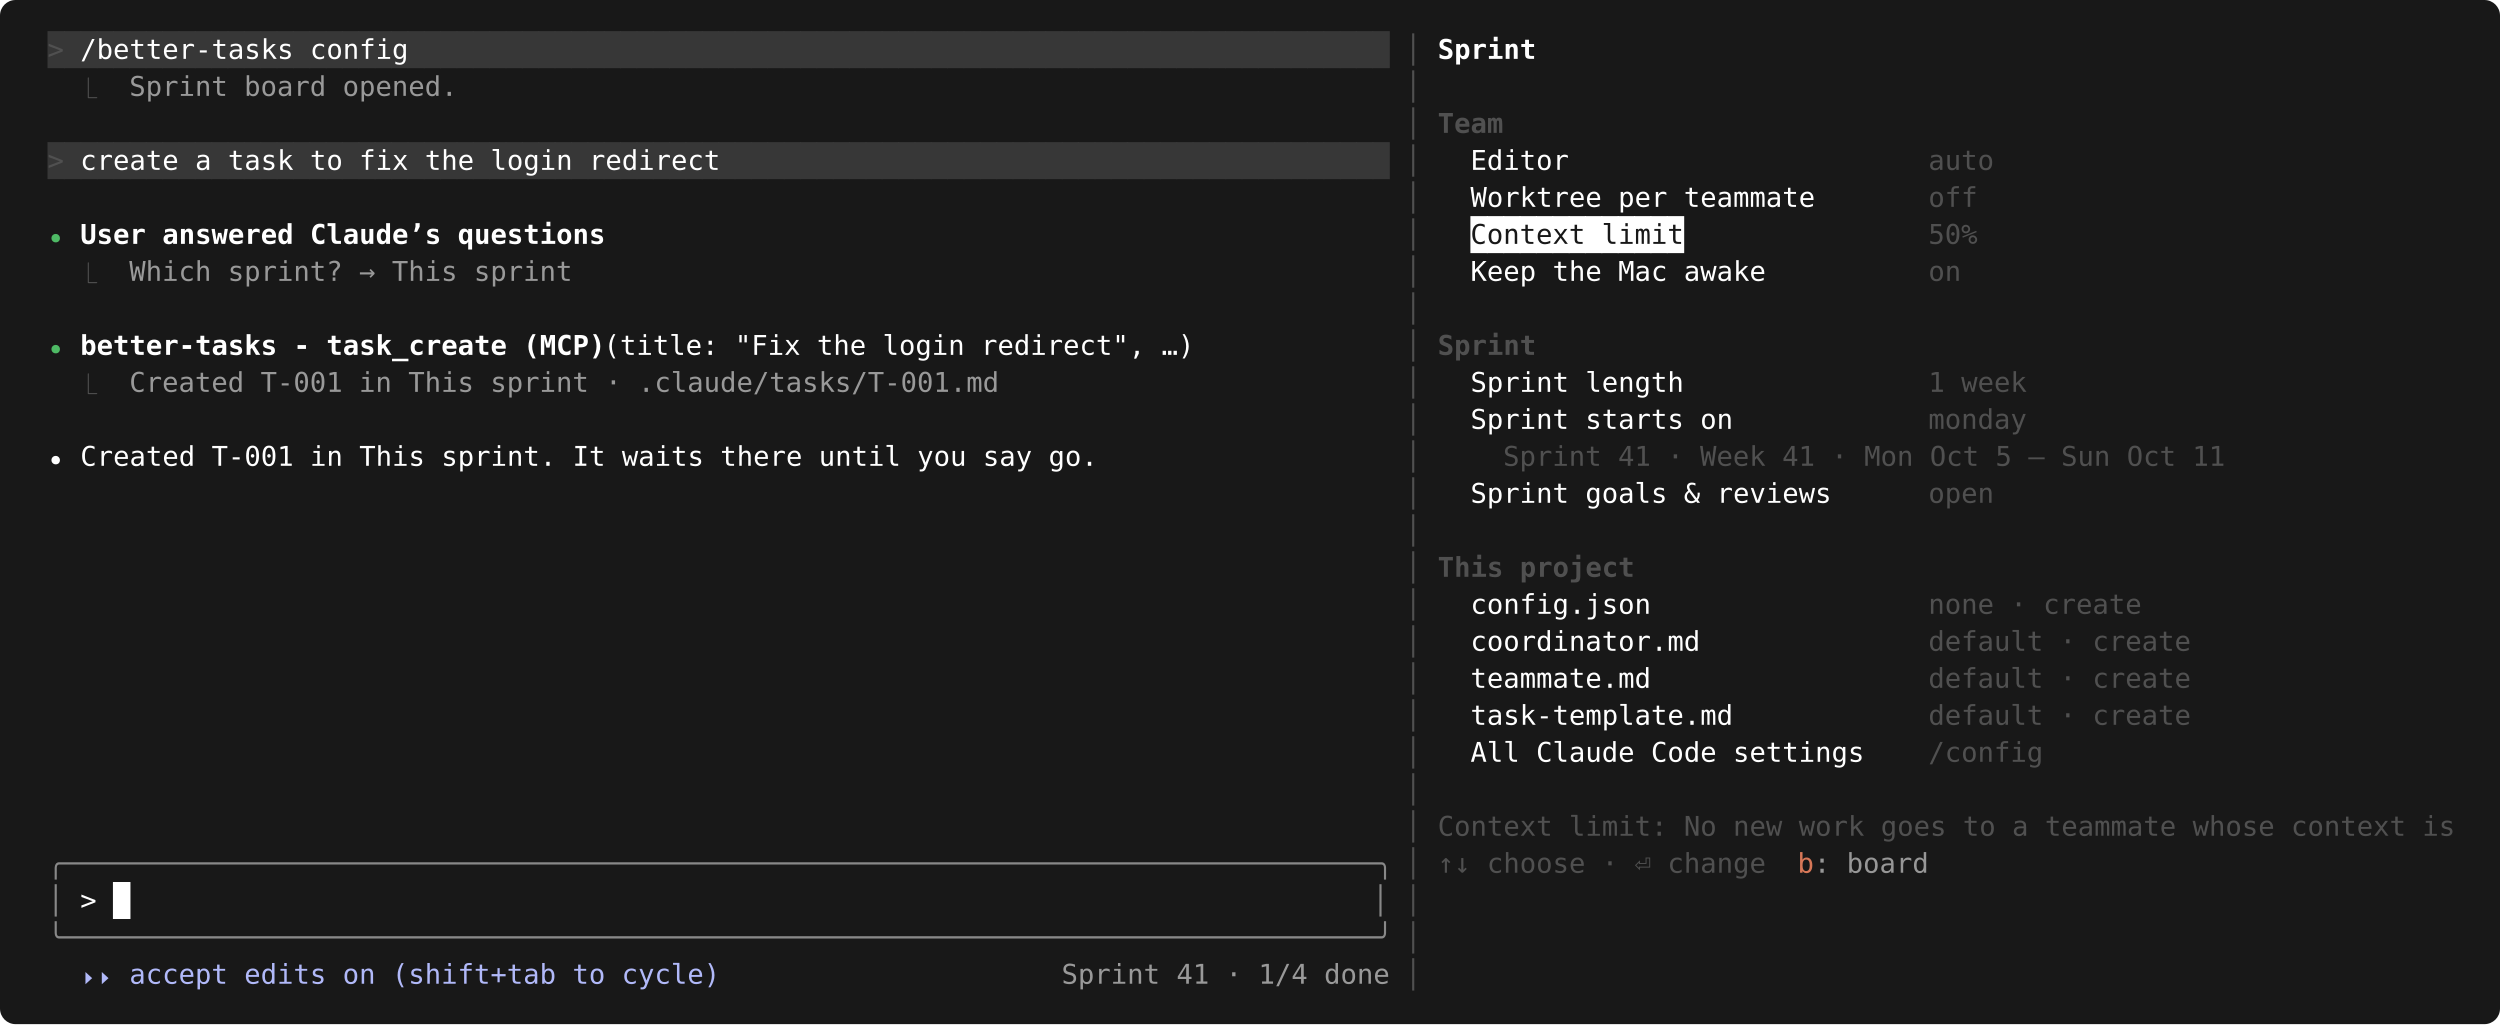
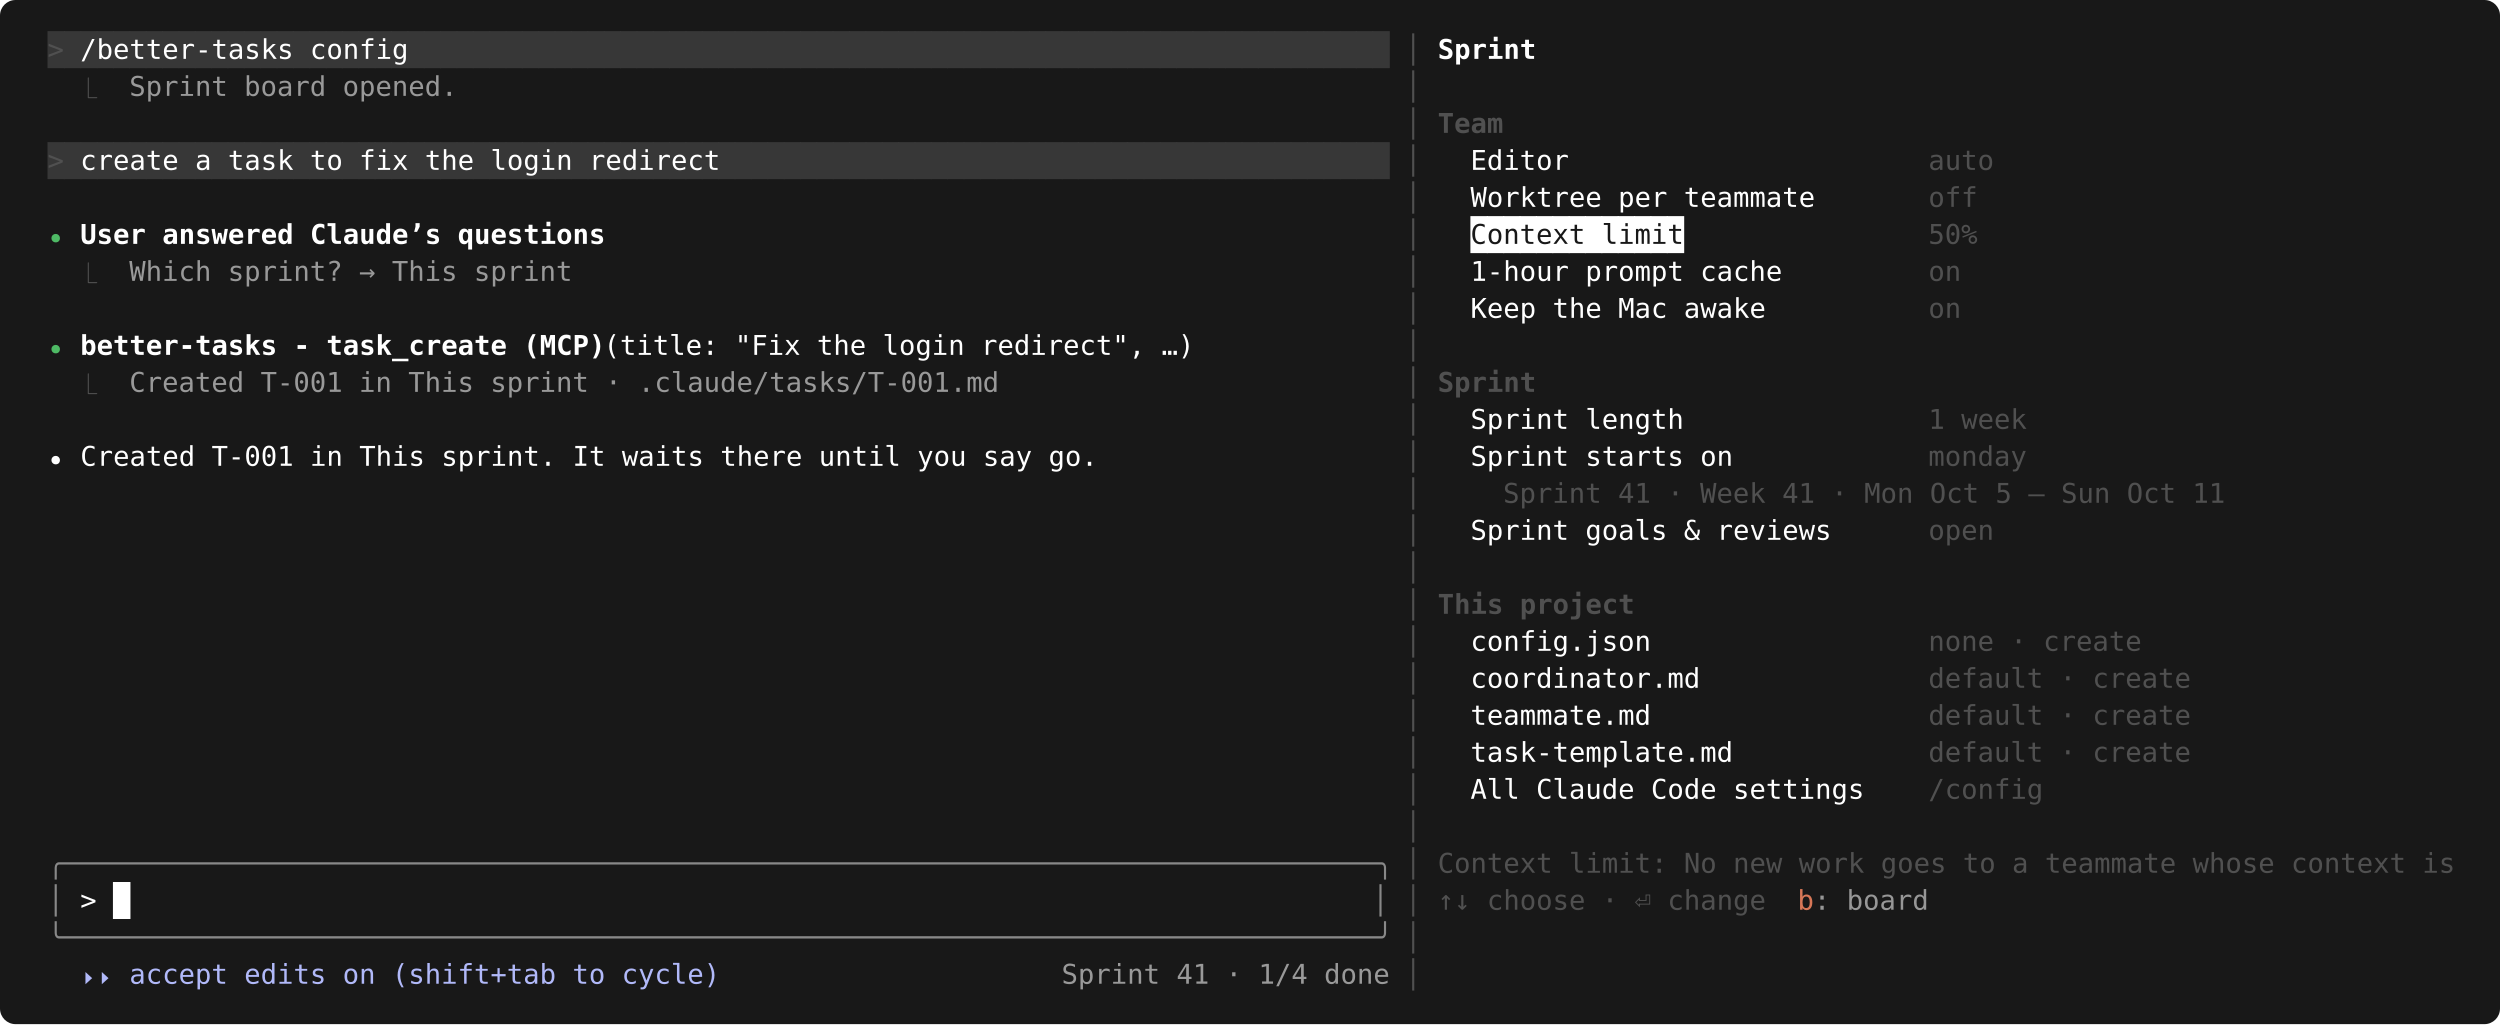
<svg xmlns="http://www.w3.org/2000/svg" width="1284" height="526" viewBox="0 0 1284 526" font-family="JetBrains Mono, SF Mono, Menlo, Consolas, monospace" font-size="14">
  <rect width="100%" height="100%" rx="8" fill="rgb(24,24,24)" />
  <rect x="24.4" y="16" width="9" height="19" fill="rgb(55,55,55)" />
  <rect x="32.8" y="16" width="9" height="19" fill="rgb(55,55,55)" />
  <rect x="41.2" y="16" width="9" height="19" fill="rgb(55,55,55)" />
  <rect x="49.6" y="16" width="9" height="19" fill="rgb(55,55,55)" />
  <rect x="58.0" y="16" width="9" height="19" fill="rgb(55,55,55)" />
  <rect x="66.4" y="16" width="9" height="19" fill="rgb(55,55,55)" />
  <rect x="74.8" y="16" width="9" height="19" fill="rgb(55,55,55)" />
  <rect x="83.2" y="16" width="9" height="19" fill="rgb(55,55,55)" />
  <rect x="91.6" y="16" width="9" height="19" fill="rgb(55,55,55)" />
  <rect x="100.0" y="16" width="9" height="19" fill="rgb(55,55,55)" />
  <rect x="108.4" y="16" width="9" height="19" fill="rgb(55,55,55)" />
  <rect x="116.8" y="16" width="9" height="19" fill="rgb(55,55,55)" />
  <rect x="125.2" y="16" width="9" height="19" fill="rgb(55,55,55)" />
  <rect x="133.6" y="16" width="9" height="19" fill="rgb(55,55,55)" />
  <rect x="142.0" y="16" width="9" height="19" fill="rgb(55,55,55)" />
  <rect x="150.4" y="16" width="9" height="19" fill="rgb(55,55,55)" />
  <rect x="158.8" y="16" width="9" height="19" fill="rgb(55,55,55)" />
  <rect x="167.2" y="16" width="9" height="19" fill="rgb(55,55,55)" />
  <rect x="175.6" y="16" width="9" height="19" fill="rgb(55,55,55)" />
  <rect x="184.0" y="16" width="9" height="19" fill="rgb(55,55,55)" />
  <rect x="192.4" y="16" width="9" height="19" fill="rgb(55,55,55)" />
  <rect x="200.8" y="16" width="9" height="19" fill="rgb(55,55,55)" />
  <rect x="209.2" y="16" width="9" height="19" fill="rgb(55,55,55)" />
  <rect x="217.6" y="16" width="9" height="19" fill="rgb(55,55,55)" />
  <rect x="226.0" y="16" width="9" height="19" fill="rgb(55,55,55)" />
  <rect x="234.4" y="16" width="9" height="19" fill="rgb(55,55,55)" />
  <rect x="242.8" y="16" width="9" height="19" fill="rgb(55,55,55)" />
  <rect x="251.2" y="16" width="9" height="19" fill="rgb(55,55,55)" />
  <rect x="259.6" y="16" width="9" height="19" fill="rgb(55,55,55)" />
  <rect x="268.0" y="16" width="9" height="19" fill="rgb(55,55,55)" />
  <rect x="276.4" y="16" width="9" height="19" fill="rgb(55,55,55)" />
  <rect x="284.8" y="16" width="9" height="19" fill="rgb(55,55,55)" />
  <rect x="293.2" y="16" width="9" height="19" fill="rgb(55,55,55)" />
  <rect x="301.6" y="16" width="9" height="19" fill="rgb(55,55,55)" />
  <rect x="310.0" y="16" width="9" height="19" fill="rgb(55,55,55)" />
  <rect x="318.4" y="16" width="9" height="19" fill="rgb(55,55,55)" />
  <rect x="326.8" y="16" width="9" height="19" fill="rgb(55,55,55)" />
  <rect x="335.2" y="16" width="9" height="19" fill="rgb(55,55,55)" />
  <rect x="343.6" y="16" width="9" height="19" fill="rgb(55,55,55)" />
  <rect x="352.0" y="16" width="9" height="19" fill="rgb(55,55,55)" />
  <rect x="360.4" y="16" width="9" height="19" fill="rgb(55,55,55)" />
  <rect x="368.8" y="16" width="9" height="19" fill="rgb(55,55,55)" />
  <rect x="377.2" y="16" width="9" height="19" fill="rgb(55,55,55)" />
  <rect x="385.6" y="16" width="9" height="19" fill="rgb(55,55,55)" />
  <rect x="394.0" y="16" width="9" height="19" fill="rgb(55,55,55)" />
  <rect x="402.4" y="16" width="9" height="19" fill="rgb(55,55,55)" />
  <rect x="410.8" y="16" width="9" height="19" fill="rgb(55,55,55)" />
  <rect x="419.2" y="16" width="9" height="19" fill="rgb(55,55,55)" />
  <rect x="427.6" y="16" width="9" height="19" fill="rgb(55,55,55)" />
  <rect x="436.0" y="16" width="9" height="19" fill="rgb(55,55,55)" />
  <rect x="444.4" y="16" width="9" height="19" fill="rgb(55,55,55)" />
  <rect x="452.8" y="16" width="9" height="19" fill="rgb(55,55,55)" />
  <rect x="461.2" y="16" width="9" height="19" fill="rgb(55,55,55)" />
  <rect x="469.6" y="16" width="9" height="19" fill="rgb(55,55,55)" />
  <rect x="478.0" y="16" width="9" height="19" fill="rgb(55,55,55)" />
  <rect x="486.4" y="16" width="9" height="19" fill="rgb(55,55,55)" />
  <rect x="494.8" y="16" width="9" height="19" fill="rgb(55,55,55)" />
  <rect x="503.2" y="16" width="9" height="19" fill="rgb(55,55,55)" />
  <rect x="511.6" y="16" width="9" height="19" fill="rgb(55,55,55)" />
  <rect x="520.0" y="16" width="9" height="19" fill="rgb(55,55,55)" />
  <rect x="528.4" y="16" width="9" height="19" fill="rgb(55,55,55)" />
  <rect x="536.8" y="16" width="9" height="19" fill="rgb(55,55,55)" />
  <rect x="545.2" y="16" width="9" height="19" fill="rgb(55,55,55)" />
  <rect x="553.6" y="16" width="9" height="19" fill="rgb(55,55,55)" />
  <rect x="562.0" y="16" width="9" height="19" fill="rgb(55,55,55)" />
  <rect x="570.4" y="16" width="9" height="19" fill="rgb(55,55,55)" />
  <rect x="578.8" y="16" width="9" height="19" fill="rgb(55,55,55)" />
  <rect x="587.2" y="16" width="9" height="19" fill="rgb(55,55,55)" />
  <rect x="595.6" y="16" width="9" height="19" fill="rgb(55,55,55)" />
  <rect x="604.0" y="16" width="9" height="19" fill="rgb(55,55,55)" />
  <rect x="612.4" y="16" width="9" height="19" fill="rgb(55,55,55)" />
  <rect x="620.8" y="16" width="9" height="19" fill="rgb(55,55,55)" />
  <rect x="629.2" y="16" width="9" height="19" fill="rgb(55,55,55)" />
  <rect x="637.6" y="16" width="9" height="19" fill="rgb(55,55,55)" />
  <rect x="646.0" y="16" width="9" height="19" fill="rgb(55,55,55)" />
  <rect x="654.4" y="16" width="9" height="19" fill="rgb(55,55,55)" />
  <rect x="662.8" y="16" width="9" height="19" fill="rgb(55,55,55)" />
  <rect x="671.2" y="16" width="9" height="19" fill="rgb(55,55,55)" />
  <rect x="679.6" y="16" width="9" height="19" fill="rgb(55,55,55)" />
  <rect x="688.0" y="16" width="9" height="19" fill="rgb(55,55,55)" />
  <rect x="696.4" y="16" width="9" height="19" fill="rgb(55,55,55)" />
  <rect x="704.8" y="16" width="9" height="19" fill="rgb(55,55,55)" />
  <text x="24.4" y="30.25" fill="rgb(80,80,80)" textLength="16.8" xml:space="preserve">&gt; </text>
  <text x="41.2" y="30.25" fill="rgb(255,255,255)" textLength="168.0" xml:space="preserve">/better-tasks config</text>
  <text x="721.6" y="30.25" fill="rgb(80,80,80)" textLength="8.4" xml:space="preserve">│</text>
  <text x="730.0" y="30.25" fill="rgb(255,255,255)" font-weight="bold" textLength="67.2" xml:space="preserve"> Sprint </text>
  <text x="24.4" y="49.25" fill="rgb(80,80,80)" textLength="42.0" xml:space="preserve">  ⎿  </text>
  <text x="66.4" y="49.25" fill="rgb(153,153,153)" textLength="168.0" xml:space="preserve">Sprint board opened.</text>
  <text x="721.6" y="49.25" fill="rgb(80,80,80)" textLength="8.4" xml:space="preserve">│</text>
  <text x="721.6" y="68.25" fill="rgb(80,80,80)" textLength="8.4" xml:space="preserve">│</text>
  <text x="738.4" y="68.25" fill="rgb(80,80,80)" font-weight="bold" textLength="33.6" xml:space="preserve">Team</text>
  <rect x="24.4" y="73" width="9" height="19" fill="rgb(55,55,55)" />
  <rect x="32.8" y="73" width="9" height="19" fill="rgb(55,55,55)" />
  <rect x="41.2" y="73" width="9" height="19" fill="rgb(55,55,55)" />
  <rect x="49.6" y="73" width="9" height="19" fill="rgb(55,55,55)" />
  <rect x="58.0" y="73" width="9" height="19" fill="rgb(55,55,55)" />
  <rect x="66.4" y="73" width="9" height="19" fill="rgb(55,55,55)" />
  <rect x="74.8" y="73" width="9" height="19" fill="rgb(55,55,55)" />
  <rect x="83.2" y="73" width="9" height="19" fill="rgb(55,55,55)" />
  <rect x="91.6" y="73" width="9" height="19" fill="rgb(55,55,55)" />
  <rect x="100.0" y="73" width="9" height="19" fill="rgb(55,55,55)" />
  <rect x="108.4" y="73" width="9" height="19" fill="rgb(55,55,55)" />
  <rect x="116.8" y="73" width="9" height="19" fill="rgb(55,55,55)" />
  <rect x="125.2" y="73" width="9" height="19" fill="rgb(55,55,55)" />
  <rect x="133.6" y="73" width="9" height="19" fill="rgb(55,55,55)" />
  <rect x="142.0" y="73" width="9" height="19" fill="rgb(55,55,55)" />
  <rect x="150.4" y="73" width="9" height="19" fill="rgb(55,55,55)" />
  <rect x="158.8" y="73" width="9" height="19" fill="rgb(55,55,55)" />
  <rect x="167.2" y="73" width="9" height="19" fill="rgb(55,55,55)" />
  <rect x="175.6" y="73" width="9" height="19" fill="rgb(55,55,55)" />
  <rect x="184.0" y="73" width="9" height="19" fill="rgb(55,55,55)" />
  <rect x="192.4" y="73" width="9" height="19" fill="rgb(55,55,55)" />
  <rect x="200.8" y="73" width="9" height="19" fill="rgb(55,55,55)" />
  <rect x="209.2" y="73" width="9" height="19" fill="rgb(55,55,55)" />
  <rect x="217.6" y="73" width="9" height="19" fill="rgb(55,55,55)" />
  <rect x="226.0" y="73" width="9" height="19" fill="rgb(55,55,55)" />
  <rect x="234.4" y="73" width="9" height="19" fill="rgb(55,55,55)" />
  <rect x="242.8" y="73" width="9" height="19" fill="rgb(55,55,55)" />
  <rect x="251.2" y="73" width="9" height="19" fill="rgb(55,55,55)" />
  <rect x="259.6" y="73" width="9" height="19" fill="rgb(55,55,55)" />
  <rect x="268.0" y="73" width="9" height="19" fill="rgb(55,55,55)" />
  <rect x="276.4" y="73" width="9" height="19" fill="rgb(55,55,55)" />
  <rect x="284.8" y="73" width="9" height="19" fill="rgb(55,55,55)" />
  <rect x="293.2" y="73" width="9" height="19" fill="rgb(55,55,55)" />
  <rect x="301.6" y="73" width="9" height="19" fill="rgb(55,55,55)" />
  <rect x="310.0" y="73" width="9" height="19" fill="rgb(55,55,55)" />
  <rect x="318.4" y="73" width="9" height="19" fill="rgb(55,55,55)" />
  <rect x="326.8" y="73" width="9" height="19" fill="rgb(55,55,55)" />
  <rect x="335.2" y="73" width="9" height="19" fill="rgb(55,55,55)" />
  <rect x="343.6" y="73" width="9" height="19" fill="rgb(55,55,55)" />
  <rect x="352.0" y="73" width="9" height="19" fill="rgb(55,55,55)" />
  <rect x="360.4" y="73" width="9" height="19" fill="rgb(55,55,55)" />
  <rect x="368.8" y="73" width="9" height="19" fill="rgb(55,55,55)" />
  <rect x="377.2" y="73" width="9" height="19" fill="rgb(55,55,55)" />
  <rect x="385.6" y="73" width="9" height="19" fill="rgb(55,55,55)" />
  <rect x="394.0" y="73" width="9" height="19" fill="rgb(55,55,55)" />
  <rect x="402.4" y="73" width="9" height="19" fill="rgb(55,55,55)" />
  <rect x="410.8" y="73" width="9" height="19" fill="rgb(55,55,55)" />
  <rect x="419.2" y="73" width="9" height="19" fill="rgb(55,55,55)" />
  <rect x="427.6" y="73" width="9" height="19" fill="rgb(55,55,55)" />
  <rect x="436.0" y="73" width="9" height="19" fill="rgb(55,55,55)" />
  <rect x="444.4" y="73" width="9" height="19" fill="rgb(55,55,55)" />
  <rect x="452.8" y="73" width="9" height="19" fill="rgb(55,55,55)" />
  <rect x="461.2" y="73" width="9" height="19" fill="rgb(55,55,55)" />
  <rect x="469.6" y="73" width="9" height="19" fill="rgb(55,55,55)" />
  <rect x="478.0" y="73" width="9" height="19" fill="rgb(55,55,55)" />
  <rect x="486.4" y="73" width="9" height="19" fill="rgb(55,55,55)" />
  <rect x="494.8" y="73" width="9" height="19" fill="rgb(55,55,55)" />
  <rect x="503.2" y="73" width="9" height="19" fill="rgb(55,55,55)" />
  <rect x="511.6" y="73" width="9" height="19" fill="rgb(55,55,55)" />
  <rect x="520.0" y="73" width="9" height="19" fill="rgb(55,55,55)" />
  <rect x="528.4" y="73" width="9" height="19" fill="rgb(55,55,55)" />
  <rect x="536.8" y="73" width="9" height="19" fill="rgb(55,55,55)" />
  <rect x="545.2" y="73" width="9" height="19" fill="rgb(55,55,55)" />
  <rect x="553.6" y="73" width="9" height="19" fill="rgb(55,55,55)" />
  <rect x="562.0" y="73" width="9" height="19" fill="rgb(55,55,55)" />
  <rect x="570.4" y="73" width="9" height="19" fill="rgb(55,55,55)" />
  <rect x="578.8" y="73" width="9" height="19" fill="rgb(55,55,55)" />
  <rect x="587.2" y="73" width="9" height="19" fill="rgb(55,55,55)" />
  <rect x="595.6" y="73" width="9" height="19" fill="rgb(55,55,55)" />
  <rect x="604.0" y="73" width="9" height="19" fill="rgb(55,55,55)" />
  <rect x="612.4" y="73" width="9" height="19" fill="rgb(55,55,55)" />
  <rect x="620.8" y="73" width="9" height="19" fill="rgb(55,55,55)" />
  <rect x="629.2" y="73" width="9" height="19" fill="rgb(55,55,55)" />
  <rect x="637.6" y="73" width="9" height="19" fill="rgb(55,55,55)" />
  <rect x="646.0" y="73" width="9" height="19" fill="rgb(55,55,55)" />
  <rect x="654.4" y="73" width="9" height="19" fill="rgb(55,55,55)" />
  <rect x="662.8" y="73" width="9" height="19" fill="rgb(55,55,55)" />
  <rect x="671.2" y="73" width="9" height="19" fill="rgb(55,55,55)" />
  <rect x="679.6" y="73" width="9" height="19" fill="rgb(55,55,55)" />
  <rect x="688.0" y="73" width="9" height="19" fill="rgb(55,55,55)" />
  <rect x="696.4" y="73" width="9" height="19" fill="rgb(55,55,55)" />
  <rect x="704.8" y="73" width="9" height="19" fill="rgb(55,55,55)" />
  <text x="24.4" y="87.25" fill="rgb(80,80,80)" textLength="16.8" xml:space="preserve">&gt; </text>
  <text x="41.2" y="87.25" fill="rgb(255,255,255)" textLength="327.6" xml:space="preserve">create a task to fix the login redirect</text>
  <text x="721.6" y="87.25" fill="rgb(80,80,80)" textLength="8.4" xml:space="preserve">│</text>
  <text x="746.8" y="87.25" fill="rgb(255,255,255)" textLength="243.6" xml:space="preserve"> Editor                      </text>
  <text x="990.4" y="87.25" fill="rgb(80,80,80)" textLength="33.6" xml:space="preserve">auto</text>
  <text x="721.6" y="106.25" fill="rgb(80,80,80)" textLength="8.4" xml:space="preserve">│</text>
  <text x="746.8" y="106.25" fill="rgb(255,255,255)" textLength="243.6" xml:space="preserve"> Worktree per teammate       </text>
  <text x="990.4" y="106.25" fill="rgb(80,80,80)" textLength="25.2" xml:space="preserve">off</text>
  <rect x="755.2" y="111" width="9" height="19" fill="rgb(255,255,255)" />
  <rect x="763.6" y="111" width="9" height="19" fill="rgb(255,255,255)" />
  <rect x="772.0" y="111" width="9" height="19" fill="rgb(255,255,255)" />
  <rect x="780.4" y="111" width="9" height="19" fill="rgb(255,255,255)" />
  <rect x="788.8" y="111" width="9" height="19" fill="rgb(255,255,255)" />
  <rect x="797.2" y="111" width="9" height="19" fill="rgb(255,255,255)" />
  <rect x="805.6" y="111" width="9" height="19" fill="rgb(255,255,255)" />
  <rect x="814.0" y="111" width="9" height="19" fill="rgb(255,255,255)" />
  <rect x="822.4" y="111" width="9" height="19" fill="rgb(255,255,255)" />
  <rect x="830.8" y="111" width="9" height="19" fill="rgb(255,255,255)" />
  <rect x="839.2" y="111" width="9" height="19" fill="rgb(255,255,255)" />
  <rect x="847.6" y="111" width="9" height="19" fill="rgb(255,255,255)" />
  <rect x="856.0" y="111" width="9" height="19" fill="rgb(255,255,255)" />
  <text x="24.4" y="125.25" fill="rgb(78,186,101)" textLength="16.8" xml:space="preserve">⏺ </text>
  <text x="41.2" y="125.25" fill="rgb(255,255,255)" font-weight="bold" textLength="268.8" xml:space="preserve">User answered Claude’s questions</text>
  <text x="721.6" y="125.25" fill="rgb(80,80,80)" textLength="8.4" xml:space="preserve">│</text>
  <text x="755.2" y="125.25" fill="rgb(24,24,24)" textLength="109.2" xml:space="preserve">Context limit</text>
  <text x="990.4" y="125.25" fill="rgb(80,80,80)" textLength="25.2" xml:space="preserve">50%</text>
  <text x="24.4" y="144.25" fill="rgb(80,80,80)" textLength="42.0" xml:space="preserve">  ⎿  </text>
  <text x="66.4" y="144.25" fill="rgb(153,153,153)" textLength="226.8" xml:space="preserve">Which sprint? → This sprint</text>
  <text x="721.6" y="144.25" fill="rgb(80,80,80)" textLength="8.4" xml:space="preserve">│</text>
-   <text x="746.8" y="144.25" fill="rgb(255,255,255)" textLength="243.6" xml:space="preserve"> Keep the Mac awake          </text>
+   <text x="746.8" y="144.25" fill="rgb(255,255,255)" textLength="243.6" xml:space="preserve"> 1-hour prompt cache         </text>
  <text x="990.4" y="144.25" fill="rgb(80,80,80)" textLength="16.8" xml:space="preserve">on</text>
  <text x="721.6" y="163.25" fill="rgb(80,80,80)" textLength="8.4" xml:space="preserve">│</text>
+   <text x="746.8" y="163.25" fill="rgb(255,255,255)" textLength="243.6" xml:space="preserve"> Keep the Mac awake          </text>
+   <text x="990.4" y="163.25" fill="rgb(80,80,80)" textLength="16.8" xml:space="preserve">on</text>
  <text x="24.4" y="182.25" fill="rgb(78,186,101)" textLength="16.8" xml:space="preserve">⏺ </text>
  <text x="41.2" y="182.25" fill="rgb(255,255,255)" font-weight="bold" textLength="268.8" xml:space="preserve">better-tasks - task_create (MCP)</text>
  <text x="310.0" y="182.25" fill="rgb(255,255,255)" textLength="302.4" xml:space="preserve">(title: "Fix the login redirect", …)</text>
  <text x="721.6" y="182.25" fill="rgb(80,80,80)" textLength="8.4" xml:space="preserve">│</text>
-   <text x="738.4" y="182.25" fill="rgb(80,80,80)" font-weight="bold" textLength="50.4" xml:space="preserve">Sprint</text>
  <text x="24.4" y="201.25" fill="rgb(80,80,80)" textLength="42.0" xml:space="preserve">  ⎿  </text>
  <text x="66.4" y="201.25" fill="rgb(153,153,153)" textLength="445.2" xml:space="preserve">Created T-001 in This sprint · .claude/tasks/T-001.md</text>
  <text x="721.6" y="201.25" fill="rgb(80,80,80)" textLength="8.4" xml:space="preserve">│</text>
-   <text x="746.8" y="201.25" fill="rgb(255,255,255)" textLength="243.6" xml:space="preserve"> Sprint length               </text>
-   <text x="990.4" y="201.25" fill="rgb(80,80,80)" textLength="50.4" xml:space="preserve">1 week</text>
+   <text x="738.4" y="201.25" fill="rgb(80,80,80)" font-weight="bold" textLength="50.4" xml:space="preserve">Sprint</text>
  <text x="721.6" y="220.25" fill="rgb(80,80,80)" textLength="8.4" xml:space="preserve">│</text>
-   <text x="746.8" y="220.25" fill="rgb(255,255,255)" textLength="243.6" xml:space="preserve"> Sprint starts on            </text>
-   <text x="990.4" y="220.25" fill="rgb(80,80,80)" textLength="50.4" xml:space="preserve">monday</text>
+   <text x="746.8" y="220.25" fill="rgb(255,255,255)" textLength="243.6" xml:space="preserve"> Sprint length               </text>
+   <text x="990.4" y="220.25" fill="rgb(80,80,80)" textLength="50.4" xml:space="preserve">1 week</text>
  <text x="24.4" y="239.25" fill="rgb(255,255,255)" textLength="537.6" xml:space="preserve">⏺ Created T-001 in This sprint. It waits there until you say go.</text>
  <text x="721.6" y="239.25" fill="rgb(80,80,80)" textLength="8.4" xml:space="preserve">│</text>
-   <text x="772.0" y="239.25" fill="rgb(80,80,80)" textLength="369.6" xml:space="preserve">Sprint 41 · Week 41 · Mon Oct 5 – Sun Oct 11</text>
+   <text x="746.8" y="239.25" fill="rgb(255,255,255)" textLength="243.6" xml:space="preserve"> Sprint starts on            </text>
+   <text x="990.4" y="239.25" fill="rgb(80,80,80)" textLength="50.4" xml:space="preserve">monday</text>
  <text x="721.6" y="258.25" fill="rgb(80,80,80)" textLength="8.4" xml:space="preserve">│</text>
-   <text x="746.8" y="258.25" fill="rgb(255,255,255)" textLength="243.6" xml:space="preserve"> Sprint goals &amp; reviews      </text>
-   <text x="990.4" y="258.25" fill="rgb(80,80,80)" textLength="33.6" xml:space="preserve">open</text>
+   <text x="772.0" y="258.25" fill="rgb(80,80,80)" textLength="369.6" xml:space="preserve">Sprint 41 · Week 41 · Mon Oct 5 – Sun Oct 11</text>
  <text x="721.6" y="277.25" fill="rgb(80,80,80)" textLength="8.4" xml:space="preserve">│</text>
+   <text x="746.8" y="277.25" fill="rgb(255,255,255)" textLength="243.6" xml:space="preserve"> Sprint goals &amp; reviews      </text>
+   <text x="990.4" y="277.25" fill="rgb(80,80,80)" textLength="33.6" xml:space="preserve">open</text>
  <text x="721.6" y="296.25" fill="rgb(80,80,80)" textLength="8.4" xml:space="preserve">│</text>
-   <text x="738.4" y="296.25" fill="rgb(80,80,80)" font-weight="bold" textLength="100.8" xml:space="preserve">This project</text>
  <text x="721.6" y="315.25" fill="rgb(80,80,80)" textLength="8.4" xml:space="preserve">│</text>
-   <text x="746.8" y="315.25" fill="rgb(255,255,255)" textLength="243.6" xml:space="preserve"> config.json                 </text>
-   <text x="990.4" y="315.25" fill="rgb(80,80,80)" textLength="109.2" xml:space="preserve">none · create</text>
+   <text x="738.4" y="315.25" fill="rgb(80,80,80)" font-weight="bold" textLength="100.8" xml:space="preserve">This project</text>
  <text x="721.6" y="334.25" fill="rgb(80,80,80)" textLength="8.4" xml:space="preserve">│</text>
-   <text x="746.8" y="334.25" fill="rgb(255,255,255)" textLength="243.6" xml:space="preserve"> coordinator.md              </text>
-   <text x="990.4" y="334.25" fill="rgb(80,80,80)" textLength="134.4" xml:space="preserve">default · create</text>
+   <text x="746.8" y="334.25" fill="rgb(255,255,255)" textLength="243.6" xml:space="preserve"> config.json                 </text>
+   <text x="990.4" y="334.25" fill="rgb(80,80,80)" textLength="109.2" xml:space="preserve">none · create</text>
  <text x="721.6" y="353.25" fill="rgb(80,80,80)" textLength="8.4" xml:space="preserve">│</text>
-   <text x="746.8" y="353.25" fill="rgb(255,255,255)" textLength="243.6" xml:space="preserve"> teammate.md                 </text>
+   <text x="746.8" y="353.25" fill="rgb(255,255,255)" textLength="243.6" xml:space="preserve"> coordinator.md              </text>
  <text x="990.4" y="353.25" fill="rgb(80,80,80)" textLength="134.4" xml:space="preserve">default · create</text>
  <text x="721.6" y="372.25" fill="rgb(80,80,80)" textLength="8.4" xml:space="preserve">│</text>
-   <text x="746.8" y="372.25" fill="rgb(255,255,255)" textLength="243.6" xml:space="preserve"> task-template.md            </text>
+   <text x="746.8" y="372.25" fill="rgb(255,255,255)" textLength="243.6" xml:space="preserve"> teammate.md                 </text>
  <text x="990.4" y="372.25" fill="rgb(80,80,80)" textLength="134.4" xml:space="preserve">default · create</text>
  <text x="721.6" y="391.25" fill="rgb(80,80,80)" textLength="8.4" xml:space="preserve">│</text>
-   <text x="746.8" y="391.25" fill="rgb(255,255,255)" textLength="243.6" xml:space="preserve"> All Claude Code settings    </text>
-   <text x="990.4" y="391.25" fill="rgb(80,80,80)" textLength="58.8" xml:space="preserve">/config</text>
+   <text x="746.8" y="391.25" fill="rgb(255,255,255)" textLength="243.6" xml:space="preserve"> task-template.md            </text>
+   <text x="990.4" y="391.25" fill="rgb(80,80,80)" textLength="134.4" xml:space="preserve">default · create</text>
  <text x="721.6" y="410.25" fill="rgb(80,80,80)" textLength="8.4" xml:space="preserve">│</text>
+   <text x="746.8" y="410.25" fill="rgb(255,255,255)" textLength="243.6" xml:space="preserve"> All Claude Code settings    </text>
+   <text x="990.4" y="410.25" fill="rgb(80,80,80)" textLength="58.8" xml:space="preserve">/config</text>
  <text x="721.6" y="429.25" fill="rgb(80,80,80)" textLength="8.4" xml:space="preserve">│</text>
-   <text x="738.4" y="429.25" fill="rgb(80,80,80)" textLength="520.8" xml:space="preserve">Context limit: No new work goes to a teammate whose context is</text>
  <text x="24.4" y="448.25" fill="rgb(136,136,136)" textLength="688.8" xml:space="preserve">╭────────────────────────────────────────────────────────────────────────────────╮</text>
  <text x="721.6" y="448.25" fill="rgb(80,80,80)" textLength="8.4" xml:space="preserve">│</text>
-   <text x="738.4" y="448.25" fill="rgb(80,80,80)" textLength="168.0" xml:space="preserve">↑↓ choose · ⏎ change</text>
-   <text x="923.2" y="448.25" fill="rgb(215,119,87)" textLength="8.4" xml:space="preserve">b</text>
-   <text x="931.6" y="448.25" fill="rgb(255,255,255)" opacity="0.55" textLength="58.8" xml:space="preserve">: board</text>
+   <text x="738.4" y="448.25" fill="rgb(80,80,80)" textLength="520.8" xml:space="preserve">Context limit: No new work goes to a teammate whose context is</text>
  <rect x="58.0" y="453" width="9" height="19" fill="rgb(255,255,255)" />
  <text x="24.4" y="467.25" fill="rgb(136,136,136)" textLength="8.4" xml:space="preserve">│</text>
  <text x="41.2" y="467.25" fill="rgb(255,255,255)" textLength="8.4" xml:space="preserve">&gt;</text>
  <text x="704.8" y="467.25" fill="rgb(136,136,136)" textLength="8.4" xml:space="preserve">│</text>
  <text x="721.6" y="467.25" fill="rgb(80,80,80)" textLength="8.4" xml:space="preserve">│</text>
+   <text x="738.4" y="467.25" fill="rgb(80,80,80)" textLength="168.0" xml:space="preserve">↑↓ choose · ⏎ change</text>
+   <text x="923.2" y="467.25" fill="rgb(215,119,87)" textLength="8.4" xml:space="preserve">b</text>
+   <text x="931.6" y="467.25" fill="rgb(255,255,255)" opacity="0.55" textLength="58.8" xml:space="preserve">: board</text>
  <text x="24.4" y="486.25" fill="rgb(136,136,136)" textLength="688.8" xml:space="preserve">╰────────────────────────────────────────────────────────────────────────────────╯</text>
  <text x="721.6" y="486.25" fill="rgb(80,80,80)" textLength="8.4" xml:space="preserve">│</text>
  <text x="24.4" y="505.25" fill="rgb(177,185,249)" textLength="344.4" xml:space="preserve">  ⏵⏵ accept edits on (shift+tab to cycle)</text>
  <text x="545.2" y="505.25" fill="rgb(153,153,153)" textLength="168.0" xml:space="preserve">Sprint 41 · 1/4 done</text>
  <text x="721.6" y="505.25" fill="rgb(80,80,80)" textLength="8.4" xml:space="preserve">│</text>
</svg>
